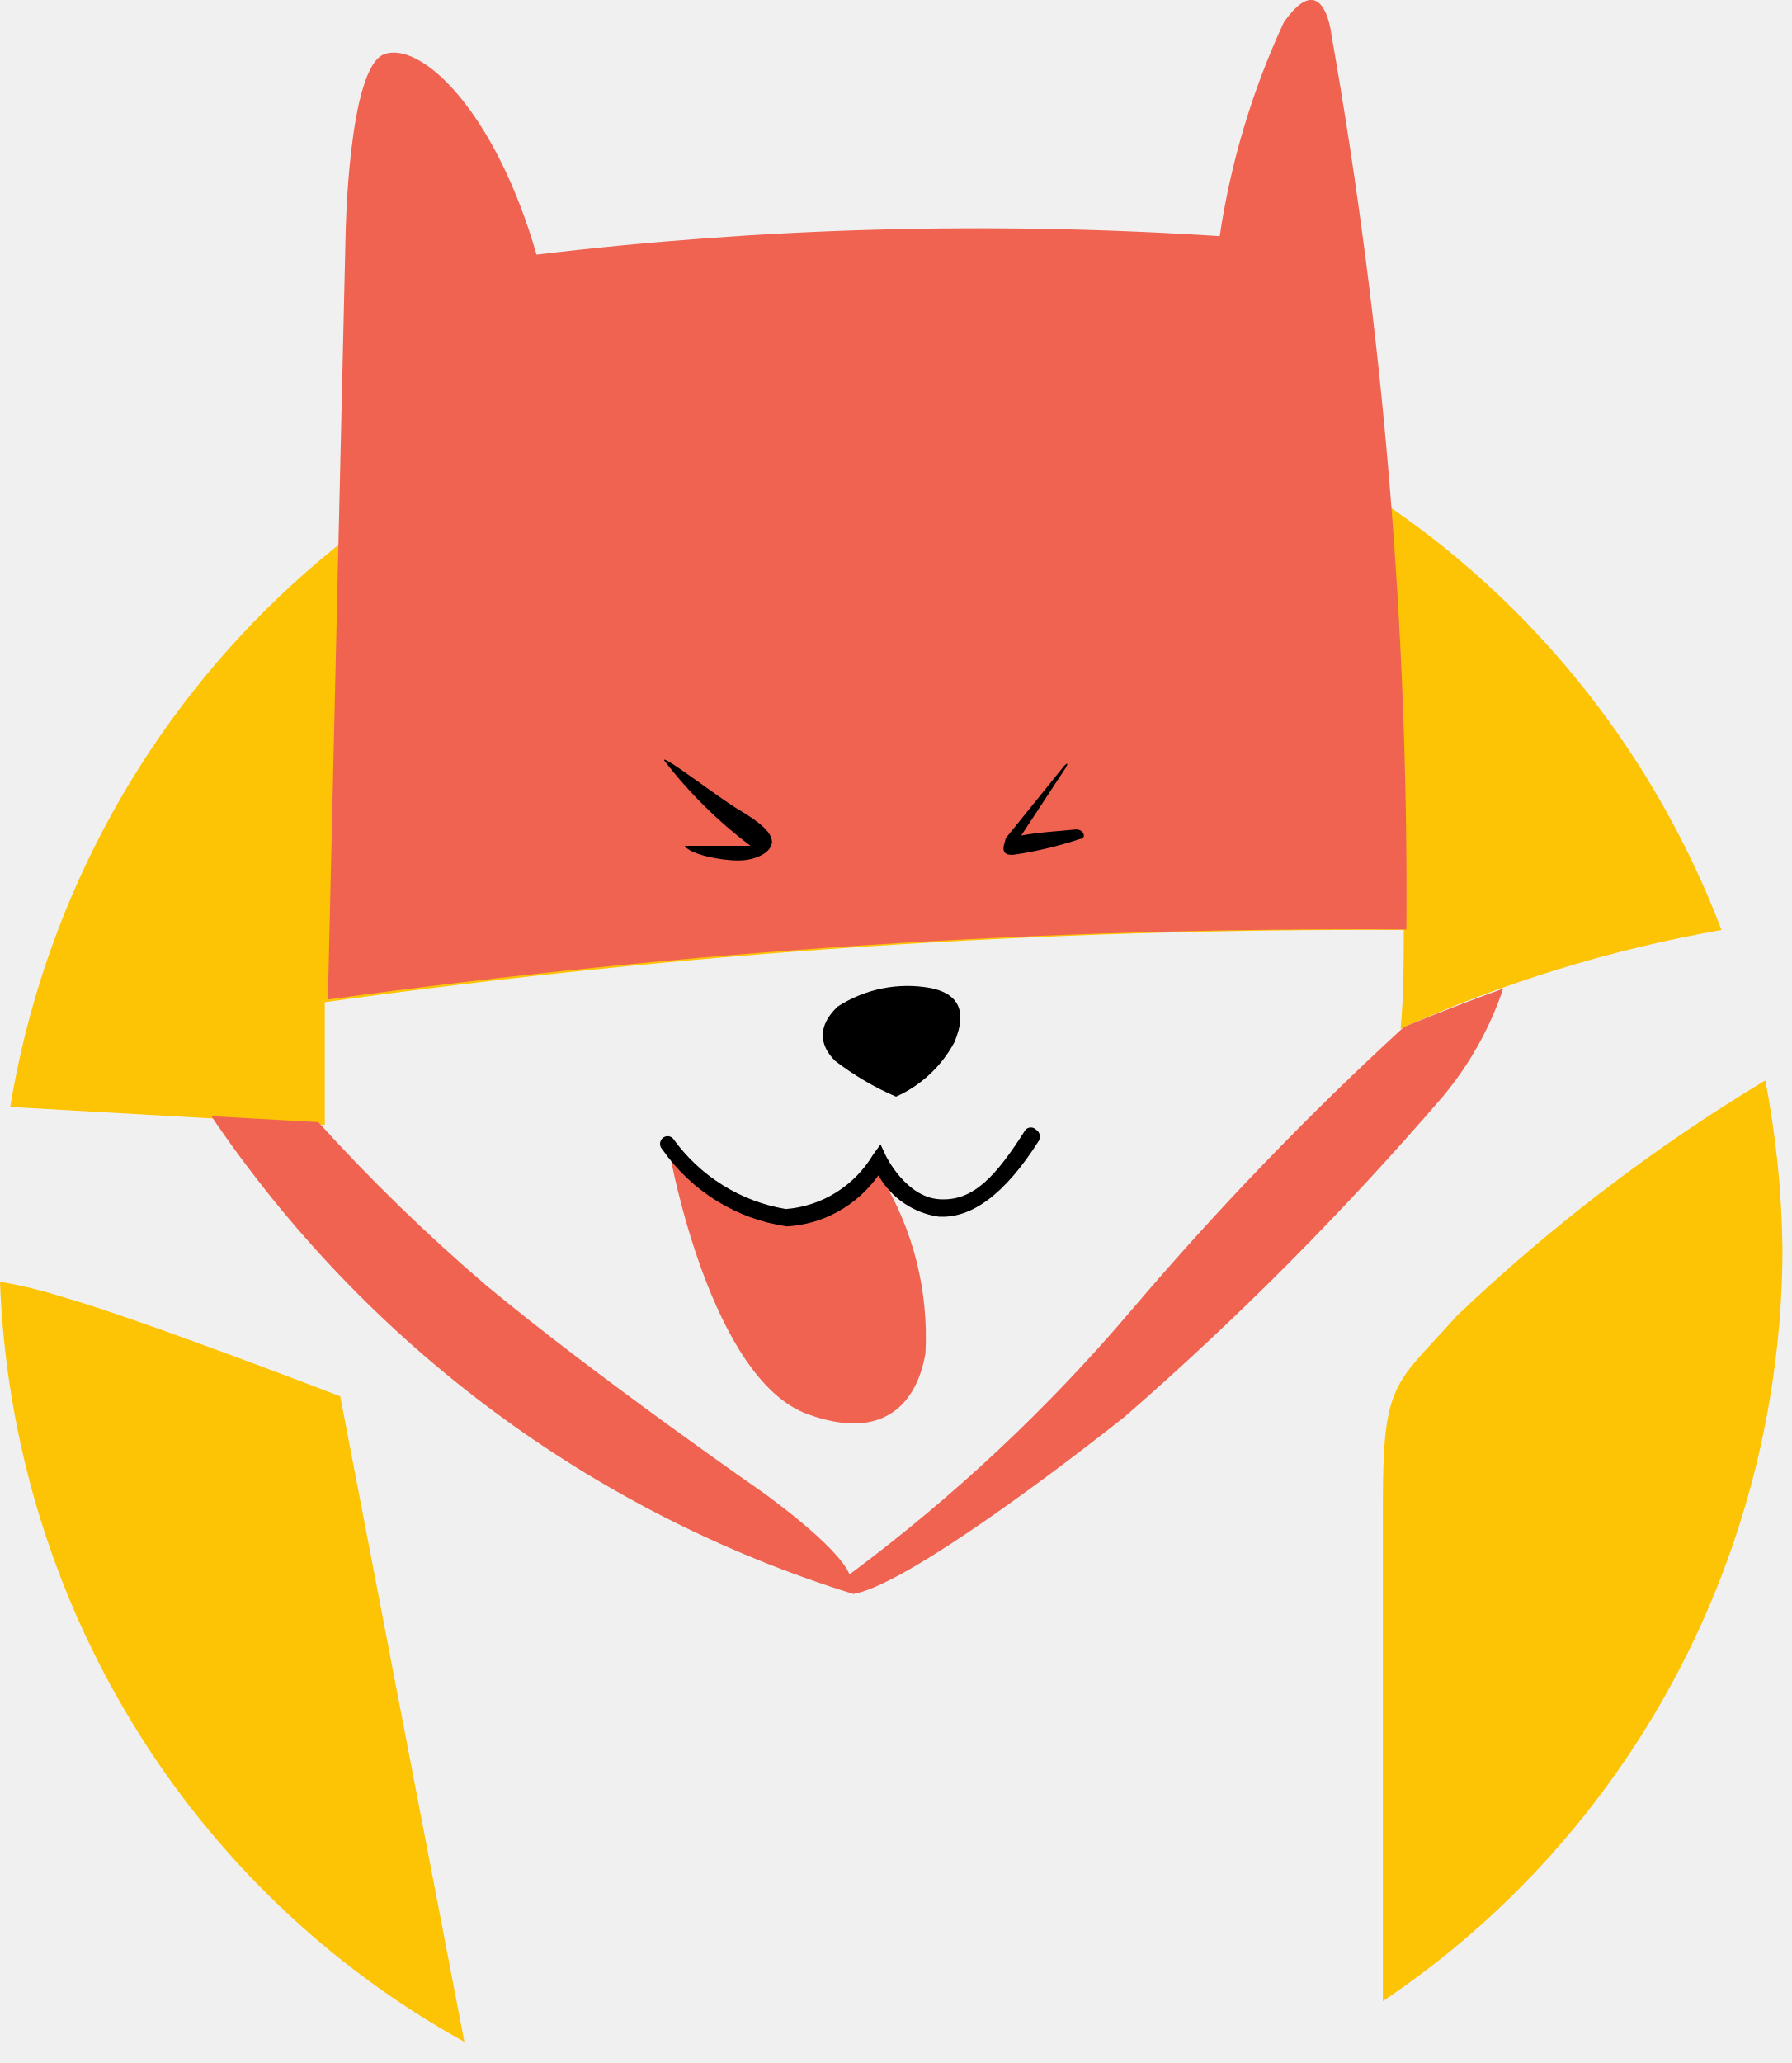
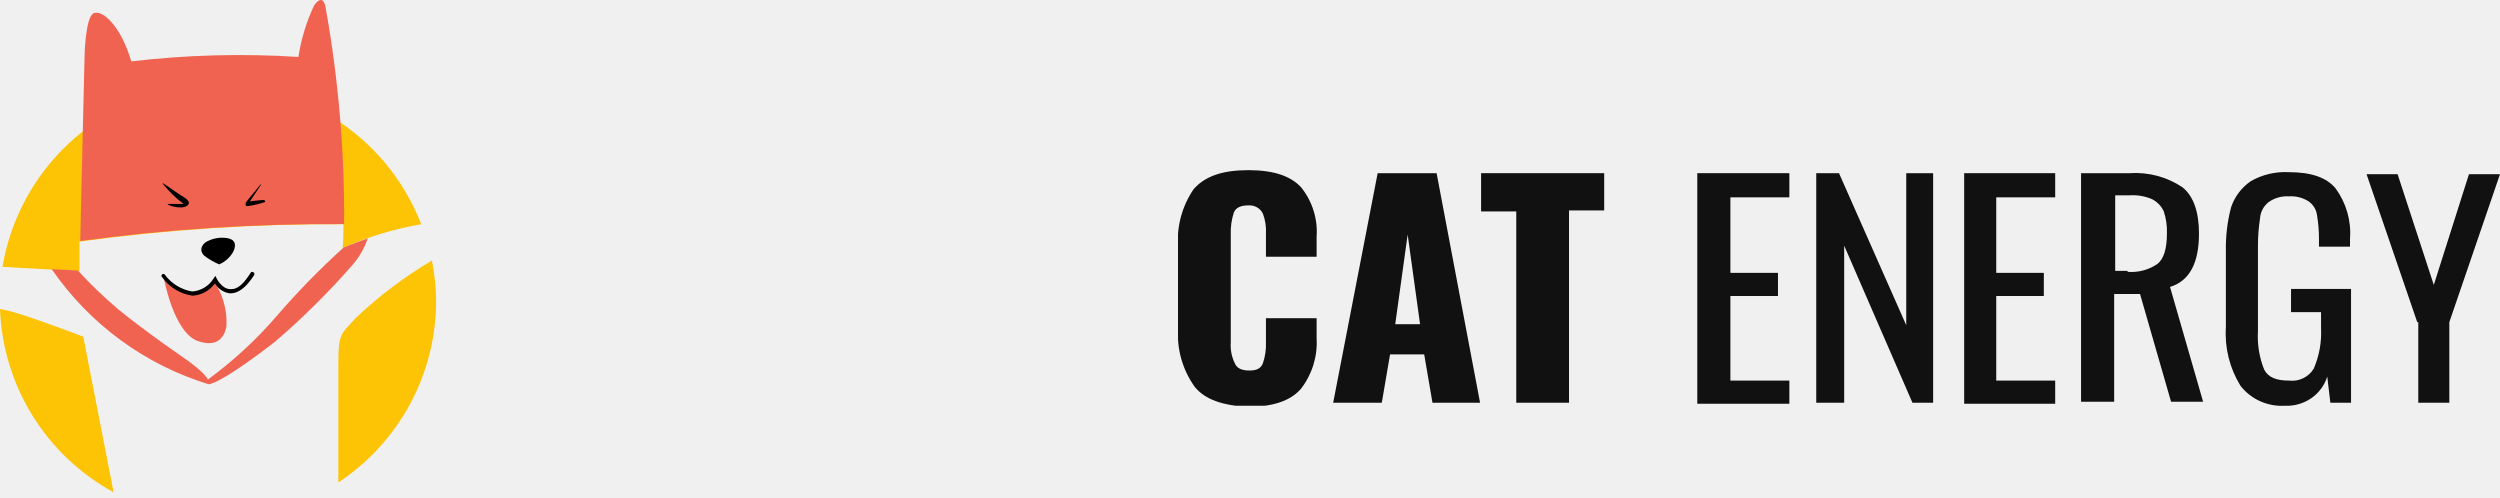
- <svg xmlns="http://www.w3.org/2000/svg" width="33" height="38" viewBox="0 0 33 38" fill="none">
+ <svg xmlns="http://www.w3.org/2000/svg" width="191" height="38" viewBox="0 0 191 38" fill="none">
  <g clip-path="url(#clip0)">
-     <path d="M5.983 20.72V18.46C12.57 17.542 19.213 17.098 25.862 17.13C25.862 17.73 25.862 18.34 25.803 18.95C27.692 18.099 29.679 17.488 31.716 17.13C30.418 13.722 28.051 10.841 24.982 8.931C21.912 7.021 18.309 6.186 14.726 6.557C11.144 6.927 7.78 8.482 5.154 10.981C2.527 13.48 0.782 16.786 0.188 20.39L5.983 20.72Z" fill="#FDC305" />
-     <path d="M26.847 24.23C25.703 25.51 25.477 25.43 25.477 27.68C25.477 28.59 25.477 32.58 25.477 36.86C27.736 35.346 29.591 33.288 30.876 30.869C32.16 28.451 32.835 25.747 32.839 23C32.826 21.959 32.72 20.922 32.523 19.9C30.482 21.13 28.578 22.581 26.847 24.23Z" fill="#FDC305" />
-     <path d="M6.268 25.72C6.268 25.72 2.533 24.28 1.153 23.89C0.776 23.769 0.39 23.676 0 23.61C0.107 26.496 0.952 29.304 2.451 31.759C3.951 34.213 6.055 36.23 8.555 37.61L6.268 25.72Z" fill="#FDC305" />
-     <path d="M25.91 17.12C25.95 11.599 25.489 6.085 24.531 0.65C24.531 0.65 24.393 -0.64 23.653 0.41C23.073 1.658 22.674 2.985 22.471 4.35C18.274 4.076 14.062 4.19 9.885 4.69C9.107 2 7.737 0.75 7.076 1C6.416 1.25 6.367 4.31 6.367 4.31L6.041 18.41C12.626 17.506 19.266 17.075 25.91 17.12V17.12Z" fill="#F06351" />
-     <path d="M12.231 14C12.231 13.91 13.216 14.68 13.62 14.92C14.024 15.16 14.222 15.34 14.222 15.51C14.222 15.68 13.956 15.85 13.601 15.85C13.246 15.85 12.704 15.73 12.615 15.58H13.542H13.827C13.227 15.129 12.69 14.598 12.231 14V14Z" fill="black" />
-     <path d="M19.603 14.11L18.529 15.44C18.529 15.5 18.361 15.79 18.706 15.74C19.114 15.678 19.516 15.581 19.908 15.45C20.017 15.45 19.977 15.26 19.8 15.28C19.622 15.3 19.12 15.33 18.814 15.39L19.642 14.13C19.642 14.13 19.711 14 19.603 14.11Z" fill="black" />
-     <path d="M16.508 20.2C16.965 19.996 17.343 19.644 17.582 19.2C17.858 18.55 17.582 18.29 17.149 18.2C16.555 18.09 15.943 18.212 15.434 18.54C15.05 18.9 15.099 19.26 15.385 19.54C15.731 19.806 16.108 20.028 16.508 20.2V20.2Z" fill="black" />
-     <path d="M16.114 21.45C16.003 21.678 15.849 21.883 15.661 22.05C15.38 22.279 15.035 22.412 14.675 22.43C14.156 22.472 13.641 22.319 13.226 22C13.031 21.881 12.855 21.732 12.704 21.56C12.605 21.449 12.484 21.36 12.349 21.3C12.349 21.3 13.088 25.4 14.882 26.05C16.676 26.7 16.991 25.3 17.05 24.92C17.109 23.785 16.828 22.659 16.242 21.69C16.222 21.38 16.212 21.58 16.114 21.45Z" fill="#F06351" />
-     <path d="M14.498 22.59C14.04 22.525 13.6 22.365 13.205 22.121C12.81 21.877 12.468 21.553 12.201 21.17C12.188 21.157 12.178 21.141 12.171 21.124C12.164 21.107 12.16 21.089 12.16 21.07C12.16 21.051 12.164 21.033 12.171 21.016C12.178 20.999 12.188 20.983 12.201 20.97C12.214 20.957 12.229 20.946 12.246 20.939C12.263 20.932 12.281 20.928 12.3 20.928C12.318 20.928 12.336 20.932 12.353 20.939C12.37 20.946 12.386 20.957 12.398 20.97C12.896 21.664 13.643 22.131 14.478 22.27V22.27C14.805 22.245 15.121 22.141 15.4 21.967C15.68 21.793 15.914 21.554 16.084 21.27L16.222 21.08L16.321 21.29C16.321 21.29 16.686 22.05 17.306 22.09C17.927 22.13 18.341 21.68 18.893 20.81C18.906 20.797 18.921 20.786 18.938 20.779C18.955 20.772 18.973 20.768 18.992 20.768C19.01 20.768 19.028 20.772 19.045 20.779C19.062 20.786 19.077 20.797 19.09 20.81C19.122 20.831 19.145 20.863 19.154 20.9C19.163 20.937 19.158 20.977 19.14 21.01C18.509 22.01 17.888 22.45 17.287 22.41C17.058 22.376 16.84 22.29 16.649 22.159C16.457 22.027 16.298 21.853 16.183 21.65C15.989 21.924 15.737 22.151 15.445 22.314C15.154 22.477 14.83 22.571 14.498 22.59V22.59Z" fill="black" />
-     <path d="M25.861 18.92C24.091 20.544 22.423 22.277 20.864 24.11C19.316 25.936 17.566 27.577 15.651 29C15.434 28.47 14.054 27.49 14.054 27.49C14.054 27.49 10.969 25.35 8.949 23.67C7.859 22.737 6.829 21.735 5.864 20.67L3.893 20.56C6.741 24.765 10.91 27.868 15.72 29.36C16.567 29.22 18.942 27.5 20.716 26.1C22.805 24.282 24.761 22.313 26.571 20.21C27.066 19.621 27.447 18.942 27.694 18.21C26.61 18.6 25.861 18.92 25.861 18.92Z" fill="#F06351" />
+     <path d="M6.07 20.72V18.46C12.754 17.542 19.494 17.098 26.24 17.13C26.24 17.73 26.24 18.34 26.18 18.95C28.098 18.099 30.113 17.488 32.18 17.13C30.863 13.722 28.462 10.841 25.347 8.931C22.232 7.021 18.576 6.186 14.941 6.557C11.306 6.927 7.894 8.482 5.229 10.981C2.563 13.48 0.793 16.786 0.19 20.39L6.07 20.72Z" fill="#FDC305" />
+     <path d="M27.24 24.23C26.08 25.51 25.85 25.43 25.85 27.68C25.85 28.59 25.85 32.58 25.85 36.86C28.142 35.346 30.024 33.288 31.328 30.869C32.632 28.451 33.316 25.747 33.32 23C33.307 21.959 33.2 20.922 33 19.9C30.928 21.13 28.997 22.581 27.24 24.23Z" fill="#FDC305" />
+     <path d="M6.36 25.72C6.36 25.72 2.57 24.28 1.17 23.89C0.787 23.769 0.396 23.676 0 23.61C0.108 26.496 0.966 29.304 2.487 31.759C4.009 34.213 6.143 36.23 8.68 37.61L6.36 25.72Z" fill="#FDC305" />
+     <path d="M26.29 17.12C26.331 11.599 25.862 6.085 24.89 0.65C24.89 0.65 24.75 -0.64 24 0.41C23.411 1.658 23.007 2.985 22.8 4.35C18.542 4.076 14.268 4.19 10.03 4.69C9.24 2 7.85 0.75 7.18 1C6.51 1.25 6.46 4.31 6.46 4.31L6.13 18.41C12.811 17.506 19.548 17.075 26.29 17.12V17.12Z" fill="#F06351" />
+     <path d="M12.41 14C12.41 13.91 13.41 14.68 13.82 14.92C14.23 15.16 14.43 15.34 14.43 15.51C14.43 15.68 14.16 15.85 13.8 15.85C13.44 15.85 12.89 15.73 12.8 15.58H13.74H14.03C13.421 15.129 12.876 14.598 12.41 14V14Z" fill="black" />
+     <path d="M19.89 14.11L18.8 15.44C18.8 15.5 18.63 15.79 18.98 15.74C19.394 15.678 19.802 15.581 20.2 15.45C20.31 15.45 20.27 15.26 20.09 15.28C19.91 15.3 19.4 15.33 19.09 15.39L19.93 14.13C19.93 14.13 20 14 19.89 14.11Z" fill="black" />
+     <path d="M16.75 20.2C17.213 19.996 17.597 19.644 17.84 19.2C18.12 18.55 17.84 18.29 17.4 18.2C16.798 18.09 16.177 18.212 15.66 18.54C15.27 18.9 15.32 19.26 15.61 19.54C15.961 19.806 16.344 20.028 16.75 20.2V20.2Z" fill="black" />
+     <path d="M16.35 21.45C16.238 21.678 16.082 21.883 15.89 22.05C15.605 22.279 15.255 22.412 14.89 22.43C14.364 22.472 13.841 22.319 13.42 22C13.222 21.881 13.044 21.732 12.89 21.56C12.79 21.449 12.667 21.36 12.53 21.3C12.53 21.3 13.28 25.4 15.1 26.05C16.92 26.7 17.24 25.3 17.3 24.92C17.36 23.785 17.074 22.659 16.48 21.69C16.46 21.38 16.45 21.58 16.35 21.45Z" fill="#F06351" />
+     <path d="M14.71 22.59C14.245 22.525 13.799 22.365 13.398 22.121C12.998 21.877 12.651 21.553 12.38 21.17C12.367 21.157 12.356 21.141 12.349 21.124C12.342 21.107 12.338 21.089 12.338 21.07C12.338 21.051 12.342 21.033 12.349 21.016C12.356 20.999 12.367 20.983 12.38 20.97C12.393 20.957 12.409 20.946 12.426 20.939C12.443 20.932 12.461 20.928 12.48 20.928C12.499 20.928 12.517 20.932 12.534 20.939C12.551 20.946 12.567 20.957 12.58 20.97C13.085 21.664 13.843 22.131 14.69 22.27V22.27C15.022 22.245 15.343 22.141 15.626 21.967C15.91 21.793 16.148 21.554 16.32 21.27L16.46 21.08L16.56 21.29C16.56 21.29 16.93 22.05 17.56 22.09C18.19 22.13 18.61 21.68 19.17 20.81C19.183 20.797 19.199 20.786 19.216 20.779C19.233 20.772 19.251 20.768 19.27 20.768C19.289 20.768 19.307 20.772 19.324 20.779C19.341 20.786 19.357 20.797 19.37 20.81C19.402 20.831 19.425 20.863 19.435 20.9C19.444 20.937 19.439 20.977 19.42 21.01C18.78 22.01 18.15 22.45 17.54 22.41C17.308 22.376 17.087 22.29 16.893 22.159C16.699 22.027 16.537 21.853 16.42 21.65C16.223 21.924 15.968 22.151 15.672 22.314C15.376 22.477 15.047 22.571 14.71 22.59V22.59Z" fill="black" />
+     <path d="M26.24 18.92C24.445 20.544 22.751 22.277 21.17 24.11C19.599 25.936 17.824 27.577 15.88 29C15.66 28.47 14.26 27.49 14.26 27.49C14.26 27.49 11.13 25.35 9.08 23.67C7.974 22.737 6.929 21.735 5.95 20.67L3.95 20.56C6.84 24.765 11.07 27.868 15.95 29.36C16.81 29.22 19.22 27.5 21.02 26.1C23.139 24.282 25.124 22.313 26.96 20.21C27.462 19.621 27.849 18.942 28.1 18.21C27 18.6 26.24 18.92 26.24 18.92Z" fill="#F06351" />
+   </g>
+   <g clip-path="url(#clip1)">
+     <path d="M91.264 29.538C90.37 28.276 89.925 26.763 90 25.231V18.846C89.892 17.298 90.308 15.758 91.186 14.461C92.055 13.461 93.398 13 95.374 13C97.35 13 98.614 13.461 99.404 14.308C100.263 15.379 100.685 16.721 100.59 18.077V19.615H96.718V17.846C96.749 17.323 96.668 16.799 96.48 16.308C96.38 16.109 96.221 15.945 96.024 15.835C95.827 15.726 95.6 15.676 95.374 15.692C94.821 15.692 94.426 15.846 94.268 16.231C94.089 16.777 94.009 17.35 94.031 17.923V26.154C93.989 26.71 94.098 27.267 94.347 27.769C94.505 28.154 94.9 28.308 95.453 28.308C96.006 28.308 96.322 28.154 96.48 27.769C96.66 27.249 96.74 26.702 96.718 26.154V24.308H100.59V25.846C100.67 27.224 100.251 28.585 99.404 29.692C98.614 30.615 97.271 31.077 95.374 31.077C93.477 31 92.055 30.538 91.264 29.538Z" fill="#111111" />
+     <path d="M105.253 13.231H109.757L113.077 30.769H109.441L108.809 27.077H106.201L105.569 30.769H101.854L105.253 13.231ZM108.493 24.769L107.545 17.923L106.596 24.769H108.493Z" fill="#111111" />
+     <path d="M115.843 16.154H113.156V13.231H122.56V16.077H119.873V30.769H115.843V16.154Z" fill="#111111" />
+     <path d="M129.752 13.231H136.707V15.077H132.202V20.846H135.837V22.615H132.202V29.077H136.707V30.846H129.673V13.231H129.752Z" fill="#111111" />
+     <path d="M138.761 13.231H140.5L145.637 24.846V13.231H147.692V30.769H146.111L140.895 18.769V30.769H138.761V13.231Z" fill="#111111" />
+     <path d="M150.063 13.231H157.017V15.077H152.513V20.846H156.148V22.615H152.513V29.077H157.017V30.846H150.063V13.231Z" fill="#111111" />
+     <path d="M159.072 13.231H162.707C164.137 13.135 165.559 13.514 166.738 14.308C167.607 15 168.002 16.231 168.002 17.846C168.002 20.077 167.291 21.462 165.79 21.923L168.318 30.692H165.869L163.498 22.462H161.522V30.692H158.993V13.231H159.072ZM162.549 20.769C163.364 20.835 164.176 20.616 164.841 20.154C165.315 19.769 165.552 19 165.552 17.846C165.574 17.273 165.494 16.7 165.315 16.154C165.137 15.762 164.832 15.437 164.446 15.231C163.902 14.989 163.304 14.884 162.707 14.923H161.601V20.692H162.549V20.769Z" fill="#111111" />
+     <path d="M171.164 29.462C170.342 28.117 169.956 26.562 170.057 25V19.154C170.038 18.039 170.17 16.927 170.452 15.846C170.717 15.039 171.244 14.337 171.954 13.846C172.836 13.338 173.854 13.097 174.878 13.154C176.538 13.154 177.723 13.539 178.434 14.385C179.252 15.502 179.644 16.862 179.541 18.231V18.846H177.17V18.308C177.173 17.663 177.12 17.02 177.012 16.385C176.945 15.983 176.718 15.623 176.379 15.385C175.935 15.101 175.408 14.966 174.878 15C174.311 14.965 173.75 15.128 173.297 15.461C173.111 15.614 172.959 15.802 172.851 16.013C172.742 16.225 172.679 16.456 172.665 16.692C172.561 17.38 172.508 18.074 172.507 18.769V25.308C172.449 26.304 172.61 27.301 172.981 28.231C173.297 28.846 173.93 29.077 174.878 29.077C175.252 29.122 175.632 29.059 175.97 28.895C176.307 28.73 176.587 28.473 176.775 28.154C177.192 27.181 177.381 26.13 177.328 25.077V23.846H175.036V22.077H179.62V30.769H178.039L177.802 28.769C177.595 29.439 177.163 30.023 176.576 30.427C175.989 30.831 175.28 31.033 174.562 31C173.909 31.037 173.256 30.916 172.663 30.648C172.07 30.379 171.555 29.972 171.164 29.462V29.462Z" fill="#111111" />
+     <path d="M184.678 24.615L180.805 13.308H183.176L185.942 21.769L188.629 13.308H191L187.128 24.615V30.769H184.757V24.615H184.678Z" fill="#111111" />
  </g>
  <defs>
    <clipPath id="clip0">
-       <rect width="32.839" height="37.61" fill="white" />
+       <rect width="33.32" height="37.61" fill="white" />
+     </clipPath>
+     <clipPath id="clip1">
+       <rect width="101" height="18" fill="white" transform="translate(90 13)" />
    </clipPath>
  </defs>
</svg>
